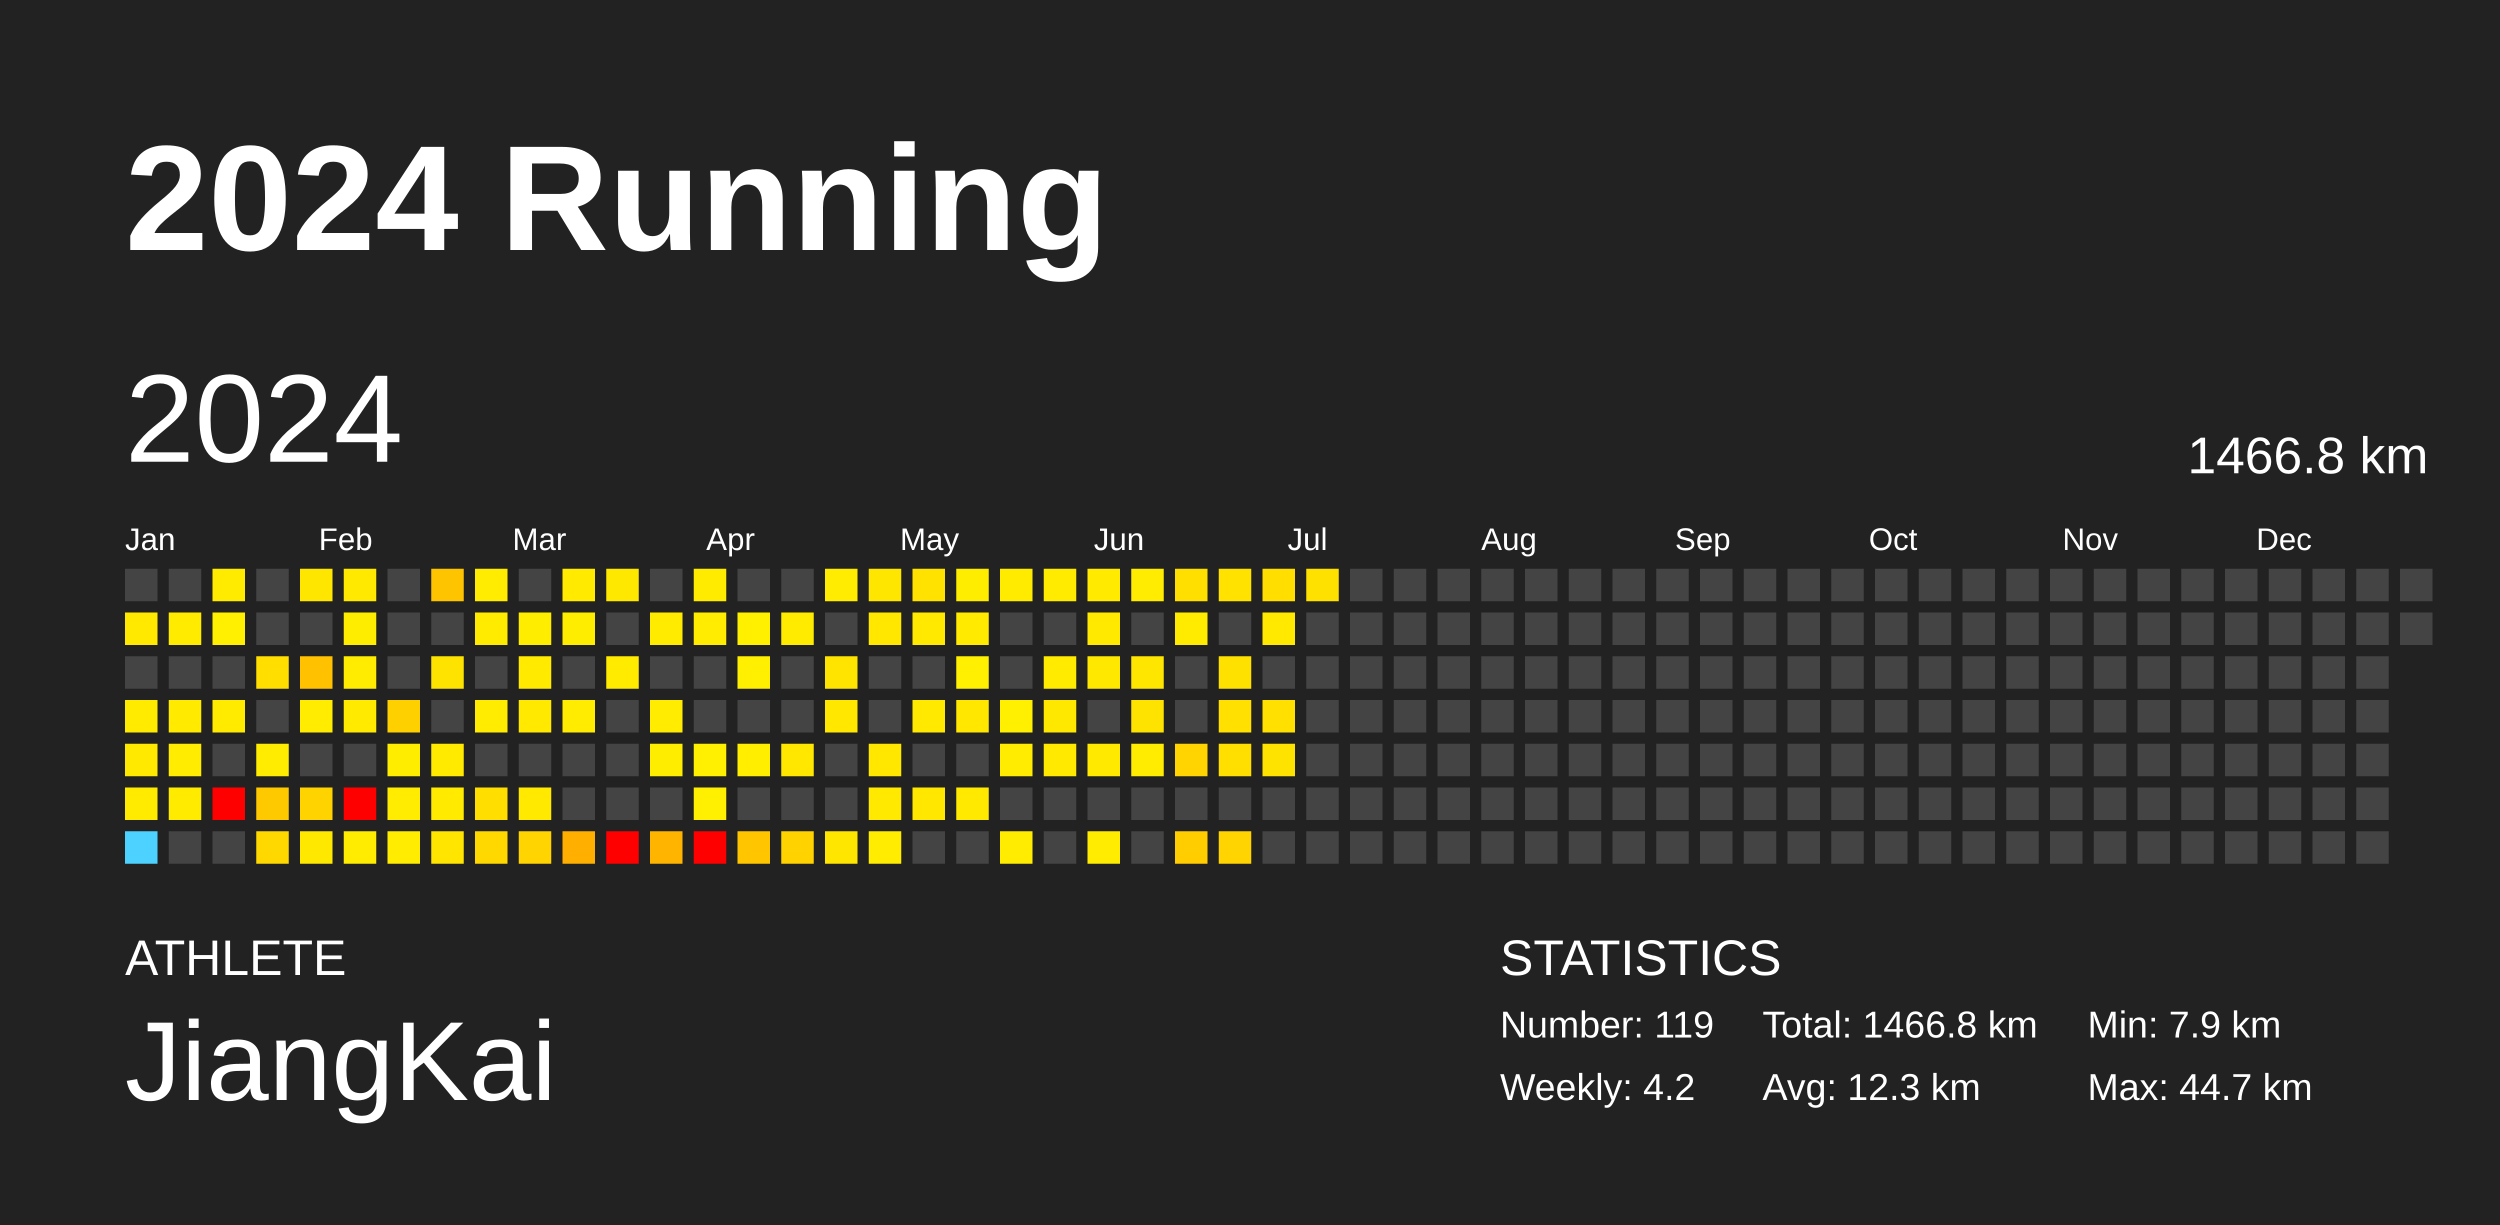
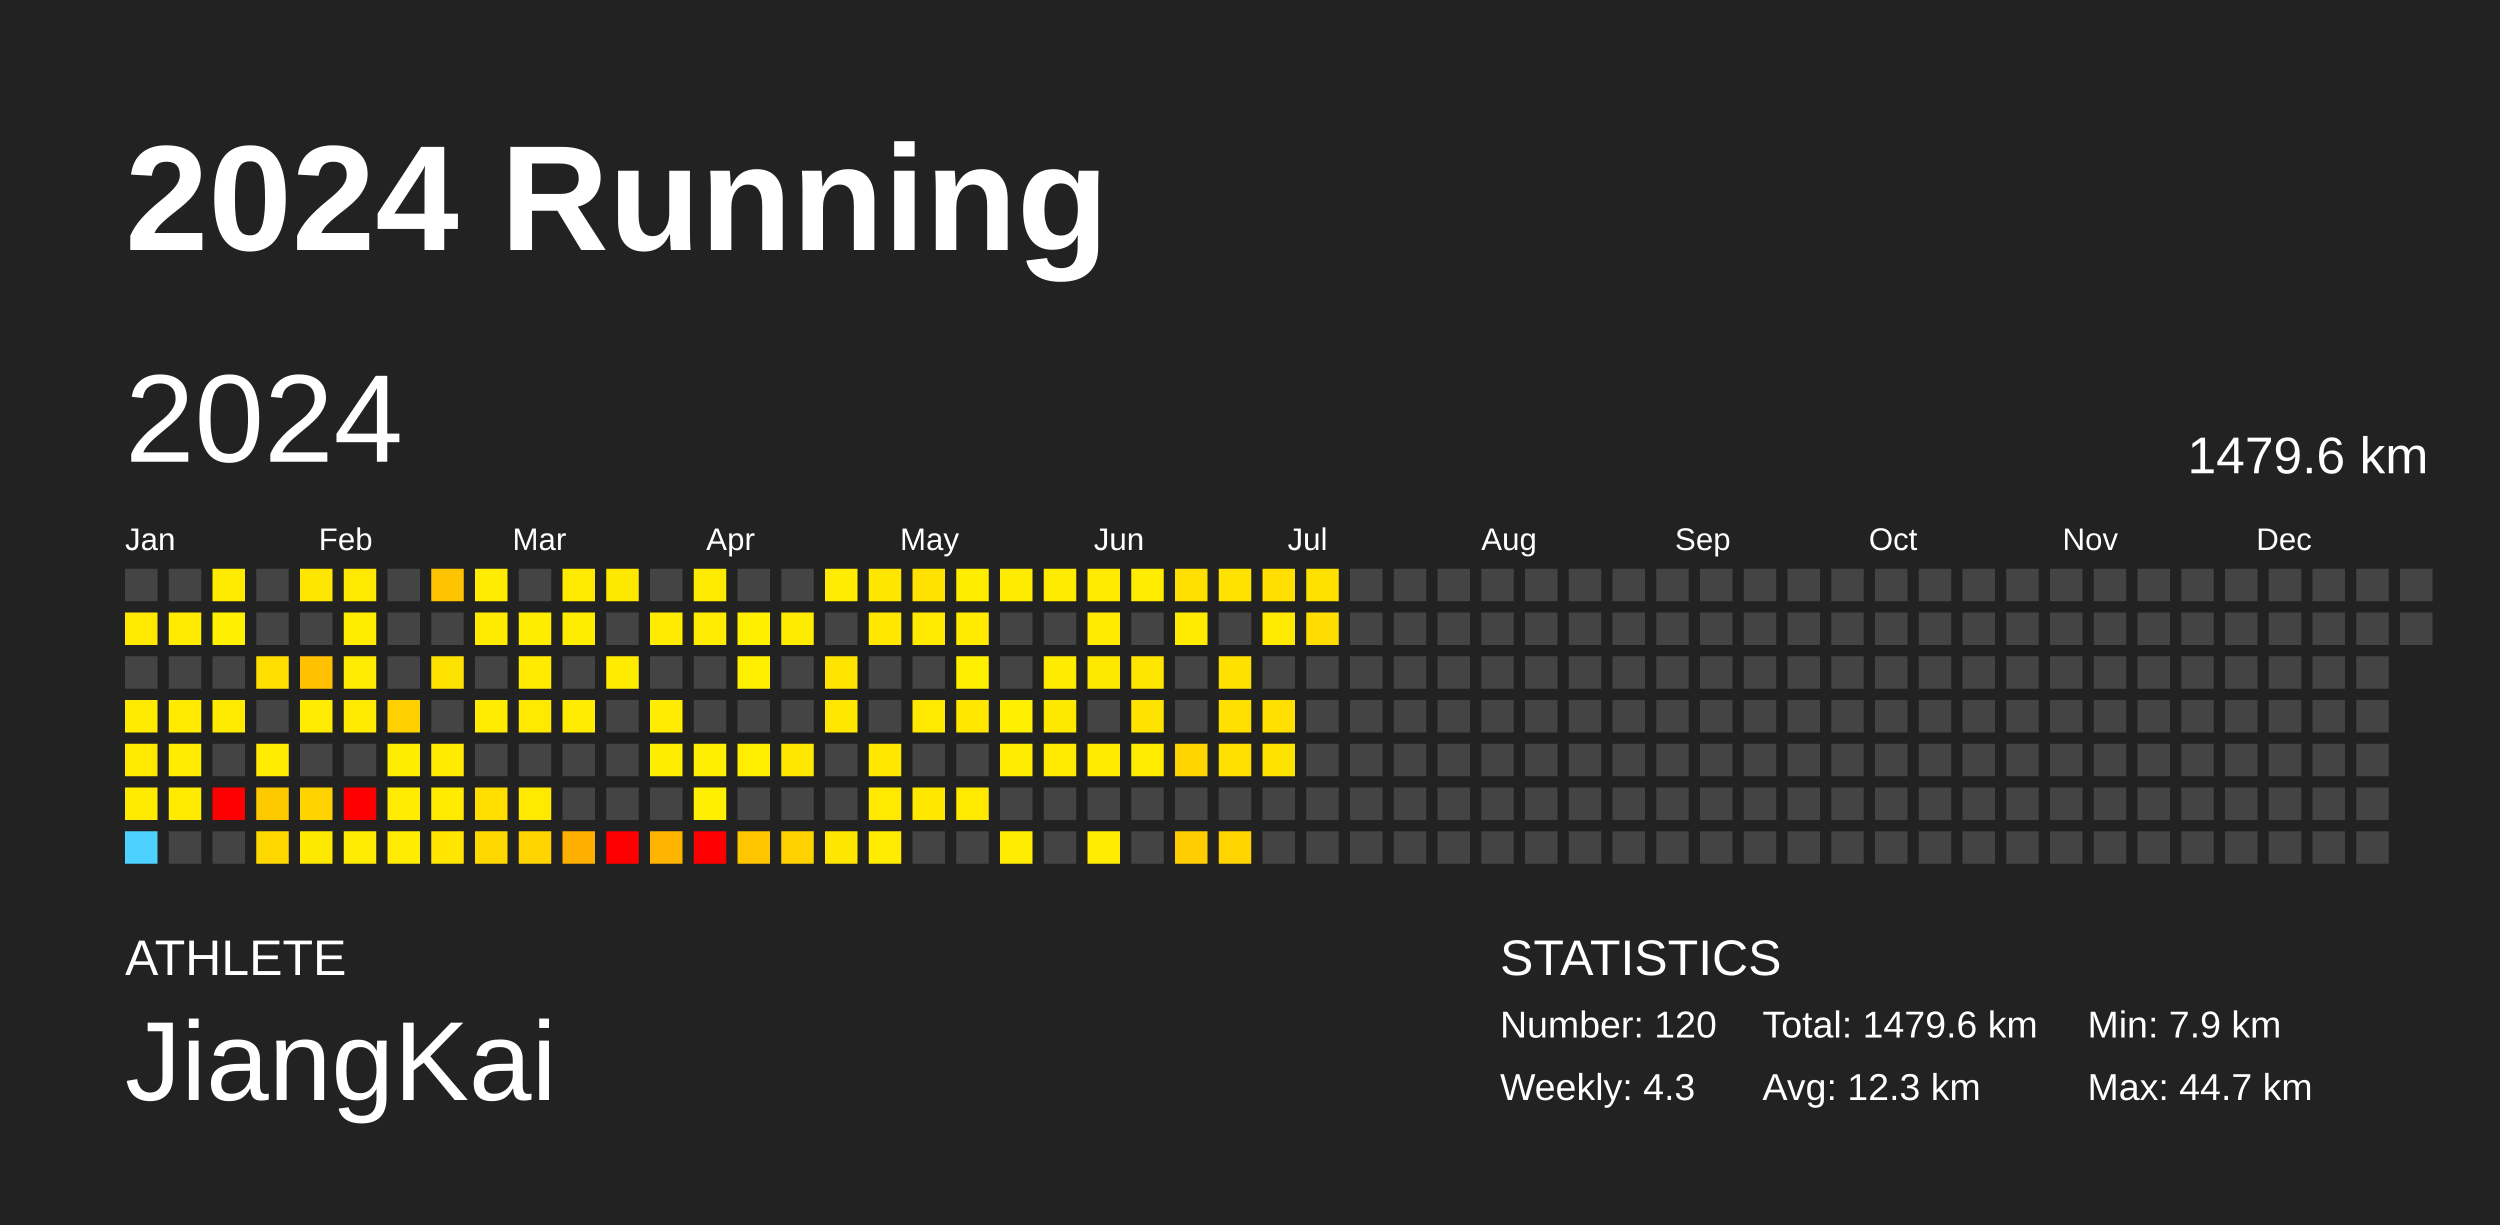
<svg xmlns="http://www.w3.org/2000/svg" baseProfile="full" height="98mm" version="1.1" viewBox="0,0,200,98" width="200mm">
  <defs />
  <rect fill="#222222" height="98" width="200" x="0" y="0" />
  <text fill="#FFFFFF" style="font-size:12px; font-family:Arial; font-weight:bold;" x="10" y="20">2024 Running</text>
  <text fill="#FFFFFF" style="font-size:4px; font-family:Arial" x="10" y="78">ATHLETE</text>
  <text fill="#FFFFFF" style="font-size:9px; font-family:Arial" x="10" y="88">JiangKai</text>
  <text fill="#FFFFFF" style="font-size:4px; font-family:Arial" x="120" y="78">STATISTICS</text>
-   <text fill="#FFFFFF" style="font-size:3px; font-family:Arial" x="120" y="83">Number: 119</text>
-   <text fill="#FFFFFF" style="font-size:3px; font-family:Arial" x="120" y="88">Weekly: 4.2</text>
-   <text fill="#FFFFFF" style="font-size:3px; font-family:Arial" x="141" y="83">Total: 1466.8 km</text>
+   <text fill="#FFFFFF" style="font-size:3px; font-family:Arial" x="120" y="83">Number: 120</text>
+   <text fill="#FFFFFF" style="font-size:3px; font-family:Arial" x="120" y="88">Weekly: 4.3</text>
+   <text fill="#FFFFFF" style="font-size:3px; font-family:Arial" x="141" y="83">Total: 1479.6 km</text>
  <text fill="#FFFFFF" style="font-size:3px; font-family:Arial" x="141" y="88">Avg: 12.3 km</text>
  <text fill="#FFFFFF" style="font-size:3px; font-family:Arial" x="167" y="83">Min: 7.9 km</text>
  <text fill="#FFFFFF" style="font-size:3px; font-family:Arial" x="167" y="88">Max: 44.7 km</text>
  <text dominant-baseline="hanging" fill="#FFFFFF" style="font-size:10.0px; font-family:Arial;" x="10" y="30">2024</text>
-   <text dominant-baseline="hanging" fill="#FFFFFF" style="font-size:4.125px; font-family:Arial;" x="175" y="35">1466.8 km</text>
+   <text dominant-baseline="hanging" fill="#FFFFFF" style="font-size:4.125px; font-family:Arial;" x="175" y="35">1479.6 km</text>
  <text fill="#FFFFFF" style="font-size:2.5px; font-family:Arial" x="10.0" y="44">Jan</text>
  <text fill="#FFFFFF" style="font-size:2.5px; font-family:Arial" x="25.5" y="44">Feb</text>
  <text fill="#FFFFFF" style="font-size:2.5px; font-family:Arial" x="41.0" y="44">Mar</text>
  <text fill="#FFFFFF" style="font-size:2.5px; font-family:Arial" x="56.5" y="44">Apr</text>
  <text fill="#FFFFFF" style="font-size:2.5px; font-family:Arial" x="72.0" y="44">May</text>
  <text fill="#FFFFFF" style="font-size:2.5px; font-family:Arial" x="87.5" y="44">Jun</text>
  <text fill="#FFFFFF" style="font-size:2.5px; font-family:Arial" x="103.0" y="44">Jul</text>
  <text fill="#FFFFFF" style="font-size:2.5px; font-family:Arial" x="118.5" y="44">Aug</text>
  <text fill="#FFFFFF" style="font-size:2.5px; font-family:Arial" x="134.0" y="44">Sep</text>
  <text fill="#FFFFFF" style="font-size:2.5px; font-family:Arial" x="149.5" y="44">Oct</text>
  <text fill="#FFFFFF" style="font-size:2.5px; font-family:Arial" x="165.0" y="44">Nov</text>
  <text fill="#FFFFFF" style="font-size:2.5px; font-family:Arial" x="180.5" y="44">Dec</text>
  <rect fill="#444444" height="2.6" width="2.6" x="10.0" y="45.5" />
  <rect fill="#ffe900" height="2.6" width="2.6" x="10.0" y="49.0" />
  <rect fill="#444444" height="2.6" width="2.6" x="10.0" y="52.5" />
  <rect fill="#ffeb00" height="2.6" width="2.6" x="10.0" y="56.0" />
  <rect fill="#ffe900" height="2.6" width="2.6" x="10.0" y="59.5" />
  <rect fill="#ffeb00" height="2.6" width="2.6" x="10.0" y="63.0" />
  <rect fill="#4dd2ff" height="2.6" width="2.6" x="10.0" y="66.5" />
  <rect fill="#444444" height="2.6" width="2.6" x="13.5" y="45.5" />
  <rect fill="#ffeb00" height="2.6" width="2.6" x="13.5" y="49.0" />
  <rect fill="#444444" height="2.6" width="2.6" x="13.5" y="52.5" />
  <rect fill="#ffea00" height="2.6" width="2.6" x="13.5" y="56.0" />
  <rect fill="#ffec00" height="2.6" width="2.6" x="13.5" y="59.5" />
  <rect fill="#ffeb00" height="2.6" width="2.6" x="13.5" y="63.0" />
  <rect fill="#444444" height="2.6" width="2.6" x="13.5" y="66.5" />
  <rect fill="#ffeb00" height="2.6" width="2.6" x="17.0" y="45.5" />
  <rect fill="#ffef00" height="2.6" width="2.6" x="17.0" y="49.0" />
  <rect fill="#444444" height="2.6" width="2.6" x="17.0" y="52.5" />
  <rect fill="#ffeb00" height="2.6" width="2.6" x="17.0" y="56.0" />
  <rect fill="#444444" height="2.6" width="2.6" x="17.0" y="59.5" />
  <rect fill="red" height="2.6" width="2.6" x="17.0" y="63.0" />
  <rect fill="#444444" height="2.6" width="2.6" x="17.0" y="66.5" />
  <rect fill="#444444" height="2.6" width="2.6" x="20.5" y="45.5" />
  <rect fill="#444444" height="2.6" width="2.6" x="20.5" y="49.0" />
  <rect fill="#ffde00" height="2.6" width="2.6" x="20.5" y="52.5" />
  <rect fill="#444444" height="2.6" width="2.6" x="20.5" y="56.0" />
  <rect fill="#ffec00" height="2.6" width="2.6" x="20.5" y="59.5" />
  <rect fill="#ffc900" height="2.6" width="2.6" x="20.5" y="63.0" />
  <rect fill="#ffd800" height="2.6" width="2.6" x="20.5" y="66.5" />
  <rect fill="#ffe600" height="2.6" width="2.6" x="24.0" y="45.5" />
  <rect fill="#444444" height="2.6" width="2.6" x="24.0" y="49.0" />
  <rect fill="#ffc100" height="2.6" width="2.6" x="24.0" y="52.5" />
  <rect fill="#ffec00" height="2.6" width="2.6" x="24.0" y="56.0" />
  <rect fill="#444444" height="2.6" width="2.6" x="24.0" y="59.5" />
  <rect fill="#ffd300" height="2.6" width="2.6" x="24.0" y="63.0" />
  <rect fill="#ffe800" height="2.6" width="2.6" x="24.0" y="66.5" />
  <rect fill="#ffe900" height="2.6" width="2.6" x="27.5" y="45.5" />
  <rect fill="#ffed00" height="2.6" width="2.6" x="27.5" y="49.0" />
  <rect fill="#ffec00" height="2.6" width="2.6" x="27.5" y="52.5" />
  <rect fill="#ffea00" height="2.6" width="2.6" x="27.5" y="56.0" />
  <rect fill="#444444" height="2.6" width="2.6" x="27.5" y="59.5" />
  <rect fill="red" height="2.6" width="2.6" x="27.5" y="63.0" />
  <rect fill="#ffec00" height="2.6" width="2.6" x="27.5" y="66.5" />
  <rect fill="#444444" height="2.6" width="2.6" x="31.0" y="45.5" />
  <rect fill="#444444" height="2.6" width="2.6" x="31.0" y="49.0" />
  <rect fill="#444444" height="2.6" width="2.6" x="31.0" y="52.5" />
  <rect fill="#ffd000" height="2.6" width="2.6" x="31.0" y="56.0" />
  <rect fill="#ffed00" height="2.6" width="2.6" x="31.0" y="59.5" />
  <rect fill="#ffec00" height="2.6" width="2.6" x="31.0" y="63.0" />
  <rect fill="#ffec00" height="2.6" width="2.6" x="31.0" y="66.5" />
  <rect fill="#ffc400" height="2.6" width="2.6" x="34.5" y="45.5" />
  <rect fill="#444444" height="2.6" width="2.6" x="34.5" y="49.0" />
  <rect fill="#ffe300" height="2.6" width="2.6" x="34.5" y="52.5" />
  <rect fill="#444444" height="2.6" width="2.6" x="34.5" y="56.0" />
  <rect fill="#ffea00" height="2.6" width="2.6" x="34.5" y="59.5" />
  <rect fill="#ffea00" height="2.6" width="2.6" x="34.5" y="63.0" />
  <rect fill="#ffe500" height="2.6" width="2.6" x="34.5" y="66.5" />
  <rect fill="#ffec00" height="2.6" width="2.6" x="38.0" y="45.5" />
  <rect fill="#ffeb00" height="2.6" width="2.6" x="38.0" y="49.0" />
  <rect fill="#444444" height="2.6" width="2.6" x="38.0" y="52.5" />
  <rect fill="#ffec00" height="2.6" width="2.6" x="38.0" y="56.0" />
  <rect fill="#444444" height="2.6" width="2.6" x="38.0" y="59.5" />
  <rect fill="#ffde00" height="2.6" width="2.6" x="38.0" y="63.0" />
  <rect fill="#ffd800" height="2.6" width="2.6" x="38.0" y="66.5" />
  <rect fill="#444444" height="2.6" width="2.6" x="41.5" y="45.5" />
  <rect fill="#ffed00" height="2.6" width="2.6" x="41.5" y="49.0" />
  <rect fill="#ffea00" height="2.6" width="2.6" x="41.5" y="52.5" />
  <rect fill="#ffe900" height="2.6" width="2.6" x="41.5" y="56.0" />
  <rect fill="#444444" height="2.6" width="2.6" x="41.5" y="59.5" />
  <rect fill="#ffe900" height="2.6" width="2.6" x="41.5" y="63.0" />
  <rect fill="#ffd400" height="2.6" width="2.6" x="41.5" y="66.5" />
  <rect fill="#ffea00" height="2.6" width="2.6" x="45.0" y="45.5" />
  <rect fill="#ffed00" height="2.6" width="2.6" x="45.0" y="49.0" />
  <rect fill="#444444" height="2.6" width="2.6" x="45.0" y="52.5" />
  <rect fill="#ffec00" height="2.6" width="2.6" x="45.0" y="56.0" />
  <rect fill="#444444" height="2.6" width="2.6" x="45.0" y="59.5" />
  <rect fill="#444444" height="2.6" width="2.6" x="45.0" y="63.0" />
  <rect fill="#ffaf00" height="2.6" width="2.6" x="45.0" y="66.5" />
  <rect fill="#ffe800" height="2.6" width="2.6" x="48.5" y="45.5" />
  <rect fill="#444444" height="2.6" width="2.6" x="48.5" y="49.0" />
  <rect fill="#ffeb00" height="2.6" width="2.6" x="48.5" y="52.5" />
  <rect fill="#444444" height="2.6" width="2.6" x="48.5" y="56.0" />
  <rect fill="#444444" height="2.6" width="2.6" x="48.5" y="59.5" />
  <rect fill="#444444" height="2.6" width="2.6" x="48.5" y="63.0" />
  <rect fill="red" height="2.6" width="2.6" x="48.5" y="66.5" />
  <rect fill="#444444" height="2.6" width="2.6" x="52.0" y="45.5" />
  <rect fill="#ffeb00" height="2.6" width="2.6" x="52.0" y="49.0" />
  <rect fill="#444444" height="2.6" width="2.6" x="52.0" y="52.5" />
  <rect fill="#ffec00" height="2.6" width="2.6" x="52.0" y="56.0" />
  <rect fill="#ffed00" height="2.6" width="2.6" x="52.0" y="59.5" />
  <rect fill="#444444" height="2.6" width="2.6" x="52.0" y="63.0" />
  <rect fill="#ffb400" height="2.6" width="2.6" x="52.0" y="66.5" />
  <rect fill="#ffeb00" height="2.6" width="2.6" x="55.5" y="45.5" />
  <rect fill="#ffec00" height="2.6" width="2.6" x="55.5" y="49.0" />
  <rect fill="#444444" height="2.6" width="2.6" x="55.5" y="52.5" />
  <rect fill="#444444" height="2.6" width="2.6" x="55.5" y="56.0" />
  <rect fill="#ffef00" height="2.6" width="2.6" x="55.5" y="59.5" />
  <rect fill="#ffef00" height="2.6" width="2.6" x="55.5" y="63.0" />
  <rect fill="red" height="2.6" width="2.6" x="55.5" y="66.5" />
  <rect fill="#444444" height="2.6" width="2.6" x="59.0" y="45.5" />
  <rect fill="#fff000" height="2.6" width="2.6" x="59.0" y="49.0" />
  <rect fill="#ffef00" height="2.6" width="2.6" x="59.0" y="52.5" />
  <rect fill="#444444" height="2.6" width="2.6" x="59.0" y="56.0" />
  <rect fill="#ffee00" height="2.6" width="2.6" x="59.0" y="59.5" />
  <rect fill="#444444" height="2.6" width="2.6" x="59.0" y="63.0" />
  <rect fill="#ffc600" height="2.6" width="2.6" x="59.0" y="66.5" />
  <rect fill="#444444" height="2.6" width="2.6" x="62.5" y="45.5" />
  <rect fill="#ffeb00" height="2.6" width="2.6" x="62.5" y="49.0" />
  <rect fill="#444444" height="2.6" width="2.6" x="62.5" y="52.5" />
  <rect fill="#444444" height="2.6" width="2.6" x="62.5" y="56.0" />
  <rect fill="#ffe700" height="2.6" width="2.6" x="62.5" y="59.5" />
  <rect fill="#444444" height="2.6" width="2.6" x="62.5" y="63.0" />
  <rect fill="#ffd200" height="2.6" width="2.6" x="62.5" y="66.5" />
  <rect fill="#ffec00" height="2.6" width="2.6" x="66.0" y="45.5" />
  <rect fill="#444444" height="2.6" width="2.6" x="66.0" y="49.0" />
  <rect fill="#ffe400" height="2.6" width="2.6" x="66.0" y="52.5" />
  <rect fill="#ffe700" height="2.6" width="2.6" x="66.0" y="56.0" />
  <rect fill="#444444" height="2.6" width="2.6" x="66.0" y="59.5" />
  <rect fill="#444444" height="2.6" width="2.6" x="66.0" y="63.0" />
  <rect fill="#ffe600" height="2.6" width="2.6" x="66.0" y="66.5" />
  <rect fill="#ffe600" height="2.6" width="2.6" x="69.5" y="45.5" />
  <rect fill="#ffe700" height="2.6" width="2.6" x="69.5" y="49.0" />
  <rect fill="#444444" height="2.6" width="2.6" x="69.5" y="52.5" />
  <rect fill="#444444" height="2.6" width="2.6" x="69.5" y="56.0" />
  <rect fill="#ffe700" height="2.6" width="2.6" x="69.5" y="59.5" />
  <rect fill="#ffe900" height="2.6" width="2.6" x="69.5" y="63.0" />
  <rect fill="#ffec00" height="2.6" width="2.6" x="69.5" y="66.5" />
  <rect fill="#ffe200" height="2.6" width="2.6" x="73.0" y="45.5" />
  <rect fill="#ffe900" height="2.6" width="2.6" x="73.0" y="49.0" />
  <rect fill="#444444" height="2.6" width="2.6" x="73.0" y="52.5" />
  <rect fill="#ffe900" height="2.6" width="2.6" x="73.0" y="56.0" />
  <rect fill="#444444" height="2.6" width="2.6" x="73.0" y="59.5" />
  <rect fill="#ffe700" height="2.6" width="2.6" x="73.0" y="63.0" />
  <rect fill="#444444" height="2.6" width="2.6" x="73.0" y="66.5" />
  <rect fill="#ffed00" height="2.6" width="2.6" x="76.5" y="45.5" />
  <rect fill="#ffea00" height="2.6" width="2.6" x="76.5" y="49.0" />
  <rect fill="#ffef00" height="2.6" width="2.6" x="76.5" y="52.5" />
  <rect fill="#ffe700" height="2.6" width="2.6" x="76.5" y="56.0" />
  <rect fill="#444444" height="2.6" width="2.6" x="76.5" y="59.5" />
  <rect fill="#ffe900" height="2.6" width="2.6" x="76.5" y="63.0" />
  <rect fill="#444444" height="2.6" width="2.6" x="76.5" y="66.5" />
  <rect fill="#ffeb00" height="2.6" width="2.6" x="80.0" y="45.5" />
  <rect fill="#444444" height="2.6" width="2.6" x="80.0" y="49.0" />
  <rect fill="#444444" height="2.6" width="2.6" x="80.0" y="52.5" />
  <rect fill="#ffef00" height="2.6" width="2.6" x="80.0" y="56.0" />
  <rect fill="#ffec00" height="2.6" width="2.6" x="80.0" y="59.5" />
  <rect fill="#444444" height="2.6" width="2.6" x="80.0" y="63.0" />
  <rect fill="#ffec00" height="2.6" width="2.6" x="80.0" y="66.5" />
  <rect fill="#ffeb00" height="2.6" width="2.6" x="83.5" y="45.5" />
  <rect fill="#444444" height="2.6" width="2.6" x="83.5" y="49.0" />
  <rect fill="#ffeb00" height="2.6" width="2.6" x="83.5" y="52.5" />
  <rect fill="#ffe800" height="2.6" width="2.6" x="83.5" y="56.0" />
  <rect fill="#ffe900" height="2.6" width="2.6" x="83.5" y="59.5" />
  <rect fill="#444444" height="2.6" width="2.6" x="83.5" y="63.0" />
  <rect fill="#444444" height="2.6" width="2.6" x="83.5" y="66.5" />
  <rect fill="#ffea00" height="2.6" width="2.6" x="87.0" y="45.5" />
  <rect fill="#ffe900" height="2.6" width="2.6" x="87.0" y="49.0" />
  <rect fill="#ffe800" height="2.6" width="2.6" x="87.0" y="52.5" />
  <rect fill="#444444" height="2.6" width="2.6" x="87.0" y="56.0" />
  <rect fill="#ffe900" height="2.6" width="2.6" x="87.0" y="59.5" />
  <rect fill="#444444" height="2.6" width="2.6" x="87.0" y="63.0" />
  <rect fill="#ffec00" height="2.6" width="2.6" x="87.0" y="66.5" />
  <rect fill="#ffec00" height="2.6" width="2.6" x="90.5" y="45.5" />
  <rect fill="#444444" height="2.6" width="2.6" x="90.5" y="49.0" />
  <rect fill="#ffe600" height="2.6" width="2.6" x="90.5" y="52.5" />
  <rect fill="#ffe300" height="2.6" width="2.6" x="90.5" y="56.0" />
  <rect fill="#ffec00" height="2.6" width="2.6" x="90.5" y="59.5" />
  <rect fill="#444444" height="2.6" width="2.6" x="90.5" y="63.0" />
  <rect fill="#444444" height="2.6" width="2.6" x="90.5" y="66.5" />
  <rect fill="#ffdf00" height="2.6" width="2.6" x="94.0" y="45.5" />
  <rect fill="#ffeb00" height="2.6" width="2.6" x="94.0" y="49.0" />
  <rect fill="#444444" height="2.6" width="2.6" x="94.0" y="52.5" />
  <rect fill="#444444" height="2.6" width="2.6" x="94.0" y="56.0" />
  <rect fill="#ffd400" height="2.6" width="2.6" x="94.0" y="59.5" />
  <rect fill="#444444" height="2.6" width="2.6" x="94.0" y="63.0" />
  <rect fill="#ffcd00" height="2.6" width="2.6" x="94.0" y="66.5" />
  <rect fill="#ffe200" height="2.6" width="2.6" x="97.5" y="45.5" />
  <rect fill="#444444" height="2.6" width="2.6" x="97.5" y="49.0" />
  <rect fill="#ffe100" height="2.6" width="2.6" x="97.5" y="52.5" />
  <rect fill="#ffe000" height="2.6" width="2.6" x="97.5" y="56.0" />
  <rect fill="#ffdf00" height="2.6" width="2.6" x="97.5" y="59.5" />
  <rect fill="#444444" height="2.6" width="2.6" x="97.5" y="63.0" />
  <rect fill="#ffd400" height="2.6" width="2.6" x="97.5" y="66.5" />
  <rect fill="#ffde00" height="2.6" width="2.6" x="101.0" y="45.5" />
  <rect fill="#ffe900" height="2.6" width="2.6" x="101.0" y="49.0" />
  <rect fill="#444444" height="2.6" width="2.6" x="101.0" y="52.5" />
  <rect fill="#ffe000" height="2.6" width="2.6" x="101.0" y="56.0" />
  <rect fill="#ffe300" height="2.6" width="2.6" x="101.0" y="59.5" />
  <rect fill="#444444" height="2.6" width="2.6" x="101.0" y="63.0" />
  <rect fill="#444444" height="2.6" width="2.6" x="101.0" y="66.5" />
  <rect fill="#ffe100" height="2.6" width="2.6" x="104.5" y="45.5" />
-   <rect fill="#444444" height="2.6" width="2.6" x="104.5" y="49.0" />
+   <rect fill="#ffdd00" height="2.6" width="2.6" x="104.5" y="49.0" />
  <rect fill="#444444" height="2.6" width="2.6" x="104.5" y="52.5" />
  <rect fill="#444444" height="2.6" width="2.6" x="104.5" y="56.0" />
  <rect fill="#444444" height="2.6" width="2.6" x="104.5" y="59.5" />
  <rect fill="#444444" height="2.6" width="2.6" x="104.5" y="63.0" />
  <rect fill="#444444" height="2.6" width="2.6" x="104.5" y="66.5" />
  <rect fill="#444444" height="2.6" width="2.6" x="108.0" y="45.5" />
  <rect fill="#444444" height="2.6" width="2.6" x="108.0" y="49.0" />
  <rect fill="#444444" height="2.6" width="2.6" x="108.0" y="52.5" />
  <rect fill="#444444" height="2.6" width="2.6" x="108.0" y="56.0" />
  <rect fill="#444444" height="2.6" width="2.6" x="108.0" y="59.5" />
  <rect fill="#444444" height="2.6" width="2.6" x="108.0" y="63.0" />
  <rect fill="#444444" height="2.6" width="2.6" x="108.0" y="66.5" />
  <rect fill="#444444" height="2.6" width="2.6" x="111.5" y="45.5" />
  <rect fill="#444444" height="2.6" width="2.6" x="111.5" y="49.0" />
  <rect fill="#444444" height="2.6" width="2.6" x="111.5" y="52.5" />
  <rect fill="#444444" height="2.6" width="2.6" x="111.5" y="56.0" />
  <rect fill="#444444" height="2.6" width="2.6" x="111.5" y="59.5" />
  <rect fill="#444444" height="2.6" width="2.6" x="111.5" y="63.0" />
  <rect fill="#444444" height="2.6" width="2.6" x="111.5" y="66.5" />
  <rect fill="#444444" height="2.6" width="2.6" x="115.0" y="45.5" />
  <rect fill="#444444" height="2.6" width="2.6" x="115.0" y="49.0" />
  <rect fill="#444444" height="2.6" width="2.6" x="115.0" y="52.5" />
  <rect fill="#444444" height="2.6" width="2.6" x="115.0" y="56.0" />
  <rect fill="#444444" height="2.6" width="2.6" x="115.0" y="59.5" />
  <rect fill="#444444" height="2.6" width="2.6" x="115.0" y="63.0" />
  <rect fill="#444444" height="2.6" width="2.6" x="115.0" y="66.5" />
  <rect fill="#444444" height="2.6" width="2.6" x="118.5" y="45.5" />
  <rect fill="#444444" height="2.6" width="2.6" x="118.5" y="49.0" />
  <rect fill="#444444" height="2.6" width="2.6" x="118.5" y="52.5" />
  <rect fill="#444444" height="2.6" width="2.6" x="118.5" y="56.0" />
  <rect fill="#444444" height="2.6" width="2.6" x="118.5" y="59.5" />
  <rect fill="#444444" height="2.6" width="2.6" x="118.5" y="63.0" />
  <rect fill="#444444" height="2.6" width="2.6" x="118.5" y="66.5" />
  <rect fill="#444444" height="2.6" width="2.6" x="122.0" y="45.5" />
  <rect fill="#444444" height="2.6" width="2.6" x="122.0" y="49.0" />
  <rect fill="#444444" height="2.6" width="2.6" x="122.0" y="52.5" />
  <rect fill="#444444" height="2.6" width="2.6" x="122.0" y="56.0" />
  <rect fill="#444444" height="2.6" width="2.6" x="122.0" y="59.5" />
  <rect fill="#444444" height="2.6" width="2.6" x="122.0" y="63.0" />
  <rect fill="#444444" height="2.6" width="2.6" x="122.0" y="66.5" />
  <rect fill="#444444" height="2.6" width="2.6" x="125.5" y="45.5" />
  <rect fill="#444444" height="2.6" width="2.6" x="125.5" y="49.0" />
  <rect fill="#444444" height="2.6" width="2.6" x="125.5" y="52.5" />
  <rect fill="#444444" height="2.6" width="2.6" x="125.5" y="56.0" />
  <rect fill="#444444" height="2.6" width="2.6" x="125.5" y="59.5" />
  <rect fill="#444444" height="2.6" width="2.6" x="125.5" y="63.0" />
  <rect fill="#444444" height="2.6" width="2.6" x="125.5" y="66.5" />
  <rect fill="#444444" height="2.6" width="2.6" x="129.0" y="45.5" />
  <rect fill="#444444" height="2.6" width="2.6" x="129.0" y="49.0" />
  <rect fill="#444444" height="2.6" width="2.6" x="129.0" y="52.5" />
  <rect fill="#444444" height="2.6" width="2.6" x="129.0" y="56.0" />
  <rect fill="#444444" height="2.6" width="2.6" x="129.0" y="59.5" />
  <rect fill="#444444" height="2.6" width="2.6" x="129.0" y="63.0" />
  <rect fill="#444444" height="2.6" width="2.6" x="129.0" y="66.5" />
  <rect fill="#444444" height="2.6" width="2.6" x="132.5" y="45.5" />
  <rect fill="#444444" height="2.6" width="2.6" x="132.5" y="49.0" />
  <rect fill="#444444" height="2.6" width="2.6" x="132.5" y="52.5" />
  <rect fill="#444444" height="2.6" width="2.6" x="132.5" y="56.0" />
  <rect fill="#444444" height="2.6" width="2.6" x="132.5" y="59.5" />
  <rect fill="#444444" height="2.6" width="2.6" x="132.5" y="63.0" />
  <rect fill="#444444" height="2.6" width="2.6" x="132.5" y="66.5" />
  <rect fill="#444444" height="2.6" width="2.6" x="136.0" y="45.5" />
  <rect fill="#444444" height="2.6" width="2.6" x="136.0" y="49.0" />
  <rect fill="#444444" height="2.6" width="2.6" x="136.0" y="52.5" />
  <rect fill="#444444" height="2.6" width="2.6" x="136.0" y="56.0" />
  <rect fill="#444444" height="2.6" width="2.6" x="136.0" y="59.5" />
  <rect fill="#444444" height="2.6" width="2.6" x="136.0" y="63.0" />
  <rect fill="#444444" height="2.6" width="2.6" x="136.0" y="66.5" />
  <rect fill="#444444" height="2.6" width="2.6" x="139.5" y="45.5" />
  <rect fill="#444444" height="2.6" width="2.6" x="139.5" y="49.0" />
  <rect fill="#444444" height="2.6" width="2.6" x="139.5" y="52.5" />
  <rect fill="#444444" height="2.6" width="2.6" x="139.5" y="56.0" />
  <rect fill="#444444" height="2.6" width="2.6" x="139.5" y="59.5" />
  <rect fill="#444444" height="2.6" width="2.6" x="139.5" y="63.0" />
  <rect fill="#444444" height="2.6" width="2.6" x="139.5" y="66.5" />
  <rect fill="#444444" height="2.6" width="2.6" x="143.0" y="45.5" />
  <rect fill="#444444" height="2.6" width="2.6" x="143.0" y="49.0" />
  <rect fill="#444444" height="2.6" width="2.6" x="143.0" y="52.5" />
  <rect fill="#444444" height="2.6" width="2.6" x="143.0" y="56.0" />
  <rect fill="#444444" height="2.6" width="2.6" x="143.0" y="59.5" />
  <rect fill="#444444" height="2.6" width="2.6" x="143.0" y="63.0" />
  <rect fill="#444444" height="2.6" width="2.6" x="143.0" y="66.5" />
  <rect fill="#444444" height="2.6" width="2.6" x="146.5" y="45.5" />
  <rect fill="#444444" height="2.6" width="2.6" x="146.5" y="49.0" />
  <rect fill="#444444" height="2.6" width="2.6" x="146.5" y="52.5" />
  <rect fill="#444444" height="2.6" width="2.6" x="146.5" y="56.0" />
  <rect fill="#444444" height="2.6" width="2.6" x="146.5" y="59.5" />
  <rect fill="#444444" height="2.6" width="2.6" x="146.5" y="63.0" />
  <rect fill="#444444" height="2.6" width="2.6" x="146.5" y="66.5" />
  <rect fill="#444444" height="2.6" width="2.6" x="150.0" y="45.5" />
  <rect fill="#444444" height="2.6" width="2.6" x="150.0" y="49.0" />
  <rect fill="#444444" height="2.6" width="2.6" x="150.0" y="52.5" />
  <rect fill="#444444" height="2.6" width="2.6" x="150.0" y="56.0" />
  <rect fill="#444444" height="2.6" width="2.6" x="150.0" y="59.5" />
  <rect fill="#444444" height="2.6" width="2.6" x="150.0" y="63.0" />
  <rect fill="#444444" height="2.6" width="2.6" x="150.0" y="66.5" />
  <rect fill="#444444" height="2.6" width="2.6" x="153.5" y="45.5" />
  <rect fill="#444444" height="2.6" width="2.6" x="153.5" y="49.0" />
  <rect fill="#444444" height="2.6" width="2.6" x="153.5" y="52.5" />
  <rect fill="#444444" height="2.6" width="2.6" x="153.5" y="56.0" />
  <rect fill="#444444" height="2.6" width="2.6" x="153.5" y="59.5" />
  <rect fill="#444444" height="2.6" width="2.6" x="153.5" y="63.0" />
  <rect fill="#444444" height="2.6" width="2.6" x="153.5" y="66.5" />
  <rect fill="#444444" height="2.6" width="2.6" x="157.0" y="45.5" />
  <rect fill="#444444" height="2.6" width="2.6" x="157.0" y="49.0" />
  <rect fill="#444444" height="2.6" width="2.6" x="157.0" y="52.5" />
  <rect fill="#444444" height="2.6" width="2.6" x="157.0" y="56.0" />
  <rect fill="#444444" height="2.6" width="2.6" x="157.0" y="59.5" />
  <rect fill="#444444" height="2.6" width="2.6" x="157.0" y="63.0" />
  <rect fill="#444444" height="2.6" width="2.6" x="157.0" y="66.5" />
  <rect fill="#444444" height="2.6" width="2.6" x="160.5" y="45.5" />
  <rect fill="#444444" height="2.6" width="2.6" x="160.5" y="49.0" />
  <rect fill="#444444" height="2.6" width="2.6" x="160.5" y="52.5" />
  <rect fill="#444444" height="2.6" width="2.6" x="160.5" y="56.0" />
  <rect fill="#444444" height="2.6" width="2.6" x="160.5" y="59.5" />
  <rect fill="#444444" height="2.6" width="2.6" x="160.5" y="63.0" />
  <rect fill="#444444" height="2.6" width="2.6" x="160.5" y="66.5" />
  <rect fill="#444444" height="2.6" width="2.6" x="164.0" y="45.5" />
  <rect fill="#444444" height="2.6" width="2.6" x="164.0" y="49.0" />
  <rect fill="#444444" height="2.6" width="2.6" x="164.0" y="52.5" />
  <rect fill="#444444" height="2.6" width="2.6" x="164.0" y="56.0" />
  <rect fill="#444444" height="2.6" width="2.6" x="164.0" y="59.5" />
  <rect fill="#444444" height="2.6" width="2.6" x="164.0" y="63.0" />
  <rect fill="#444444" height="2.6" width="2.6" x="164.0" y="66.5" />
  <rect fill="#444444" height="2.6" width="2.6" x="167.5" y="45.5" />
  <rect fill="#444444" height="2.6" width="2.6" x="167.5" y="49.0" />
  <rect fill="#444444" height="2.6" width="2.6" x="167.5" y="52.5" />
  <rect fill="#444444" height="2.6" width="2.6" x="167.5" y="56.0" />
  <rect fill="#444444" height="2.6" width="2.6" x="167.5" y="59.5" />
  <rect fill="#444444" height="2.6" width="2.6" x="167.5" y="63.0" />
  <rect fill="#444444" height="2.6" width="2.6" x="167.5" y="66.5" />
  <rect fill="#444444" height="2.6" width="2.6" x="171.0" y="45.5" />
  <rect fill="#444444" height="2.6" width="2.6" x="171.0" y="49.0" />
  <rect fill="#444444" height="2.6" width="2.6" x="171.0" y="52.5" />
  <rect fill="#444444" height="2.6" width="2.6" x="171.0" y="56.0" />
  <rect fill="#444444" height="2.6" width="2.6" x="171.0" y="59.5" />
  <rect fill="#444444" height="2.6" width="2.6" x="171.0" y="63.0" />
  <rect fill="#444444" height="2.6" width="2.6" x="171.0" y="66.5" />
  <rect fill="#444444" height="2.6" width="2.6" x="174.5" y="45.5" />
  <rect fill="#444444" height="2.6" width="2.6" x="174.5" y="49.0" />
  <rect fill="#444444" height="2.6" width="2.6" x="174.5" y="52.5" />
  <rect fill="#444444" height="2.6" width="2.6" x="174.5" y="56.0" />
  <rect fill="#444444" height="2.6" width="2.6" x="174.5" y="59.5" />
  <rect fill="#444444" height="2.6" width="2.6" x="174.5" y="63.0" />
  <rect fill="#444444" height="2.6" width="2.6" x="174.5" y="66.5" />
  <rect fill="#444444" height="2.6" width="2.6" x="178.0" y="45.5" />
  <rect fill="#444444" height="2.6" width="2.6" x="178.0" y="49.0" />
  <rect fill="#444444" height="2.6" width="2.6" x="178.0" y="52.5" />
  <rect fill="#444444" height="2.6" width="2.6" x="178.0" y="56.0" />
  <rect fill="#444444" height="2.6" width="2.6" x="178.0" y="59.5" />
  <rect fill="#444444" height="2.6" width="2.6" x="178.0" y="63.0" />
  <rect fill="#444444" height="2.6" width="2.6" x="178.0" y="66.5" />
  <rect fill="#444444" height="2.6" width="2.6" x="181.5" y="45.5" />
  <rect fill="#444444" height="2.6" width="2.6" x="181.5" y="49.0" />
  <rect fill="#444444" height="2.6" width="2.6" x="181.5" y="52.5" />
  <rect fill="#444444" height="2.6" width="2.6" x="181.5" y="56.0" />
  <rect fill="#444444" height="2.6" width="2.6" x="181.5" y="59.5" />
  <rect fill="#444444" height="2.6" width="2.6" x="181.5" y="63.0" />
  <rect fill="#444444" height="2.6" width="2.6" x="181.5" y="66.5" />
  <rect fill="#444444" height="2.6" width="2.6" x="185.0" y="45.5" />
  <rect fill="#444444" height="2.6" width="2.6" x="185.0" y="49.0" />
  <rect fill="#444444" height="2.6" width="2.6" x="185.0" y="52.5" />
  <rect fill="#444444" height="2.6" width="2.6" x="185.0" y="56.0" />
  <rect fill="#444444" height="2.6" width="2.6" x="185.0" y="59.5" />
  <rect fill="#444444" height="2.6" width="2.6" x="185.0" y="63.0" />
  <rect fill="#444444" height="2.6" width="2.6" x="185.0" y="66.5" />
  <rect fill="#444444" height="2.6" width="2.6" x="188.5" y="45.5" />
  <rect fill="#444444" height="2.6" width="2.6" x="188.5" y="49.0" />
  <rect fill="#444444" height="2.6" width="2.6" x="188.5" y="52.5" />
  <rect fill="#444444" height="2.6" width="2.6" x="188.5" y="56.0" />
  <rect fill="#444444" height="2.6" width="2.6" x="188.5" y="59.5" />
  <rect fill="#444444" height="2.6" width="2.6" x="188.5" y="63.0" />
  <rect fill="#444444" height="2.6" width="2.6" x="188.5" y="66.5" />
  <rect fill="#444444" height="2.6" width="2.6" x="192.0" y="45.5" />
  <rect fill="#444444" height="2.6" width="2.6" x="192.0" y="49.0" />
</svg>
